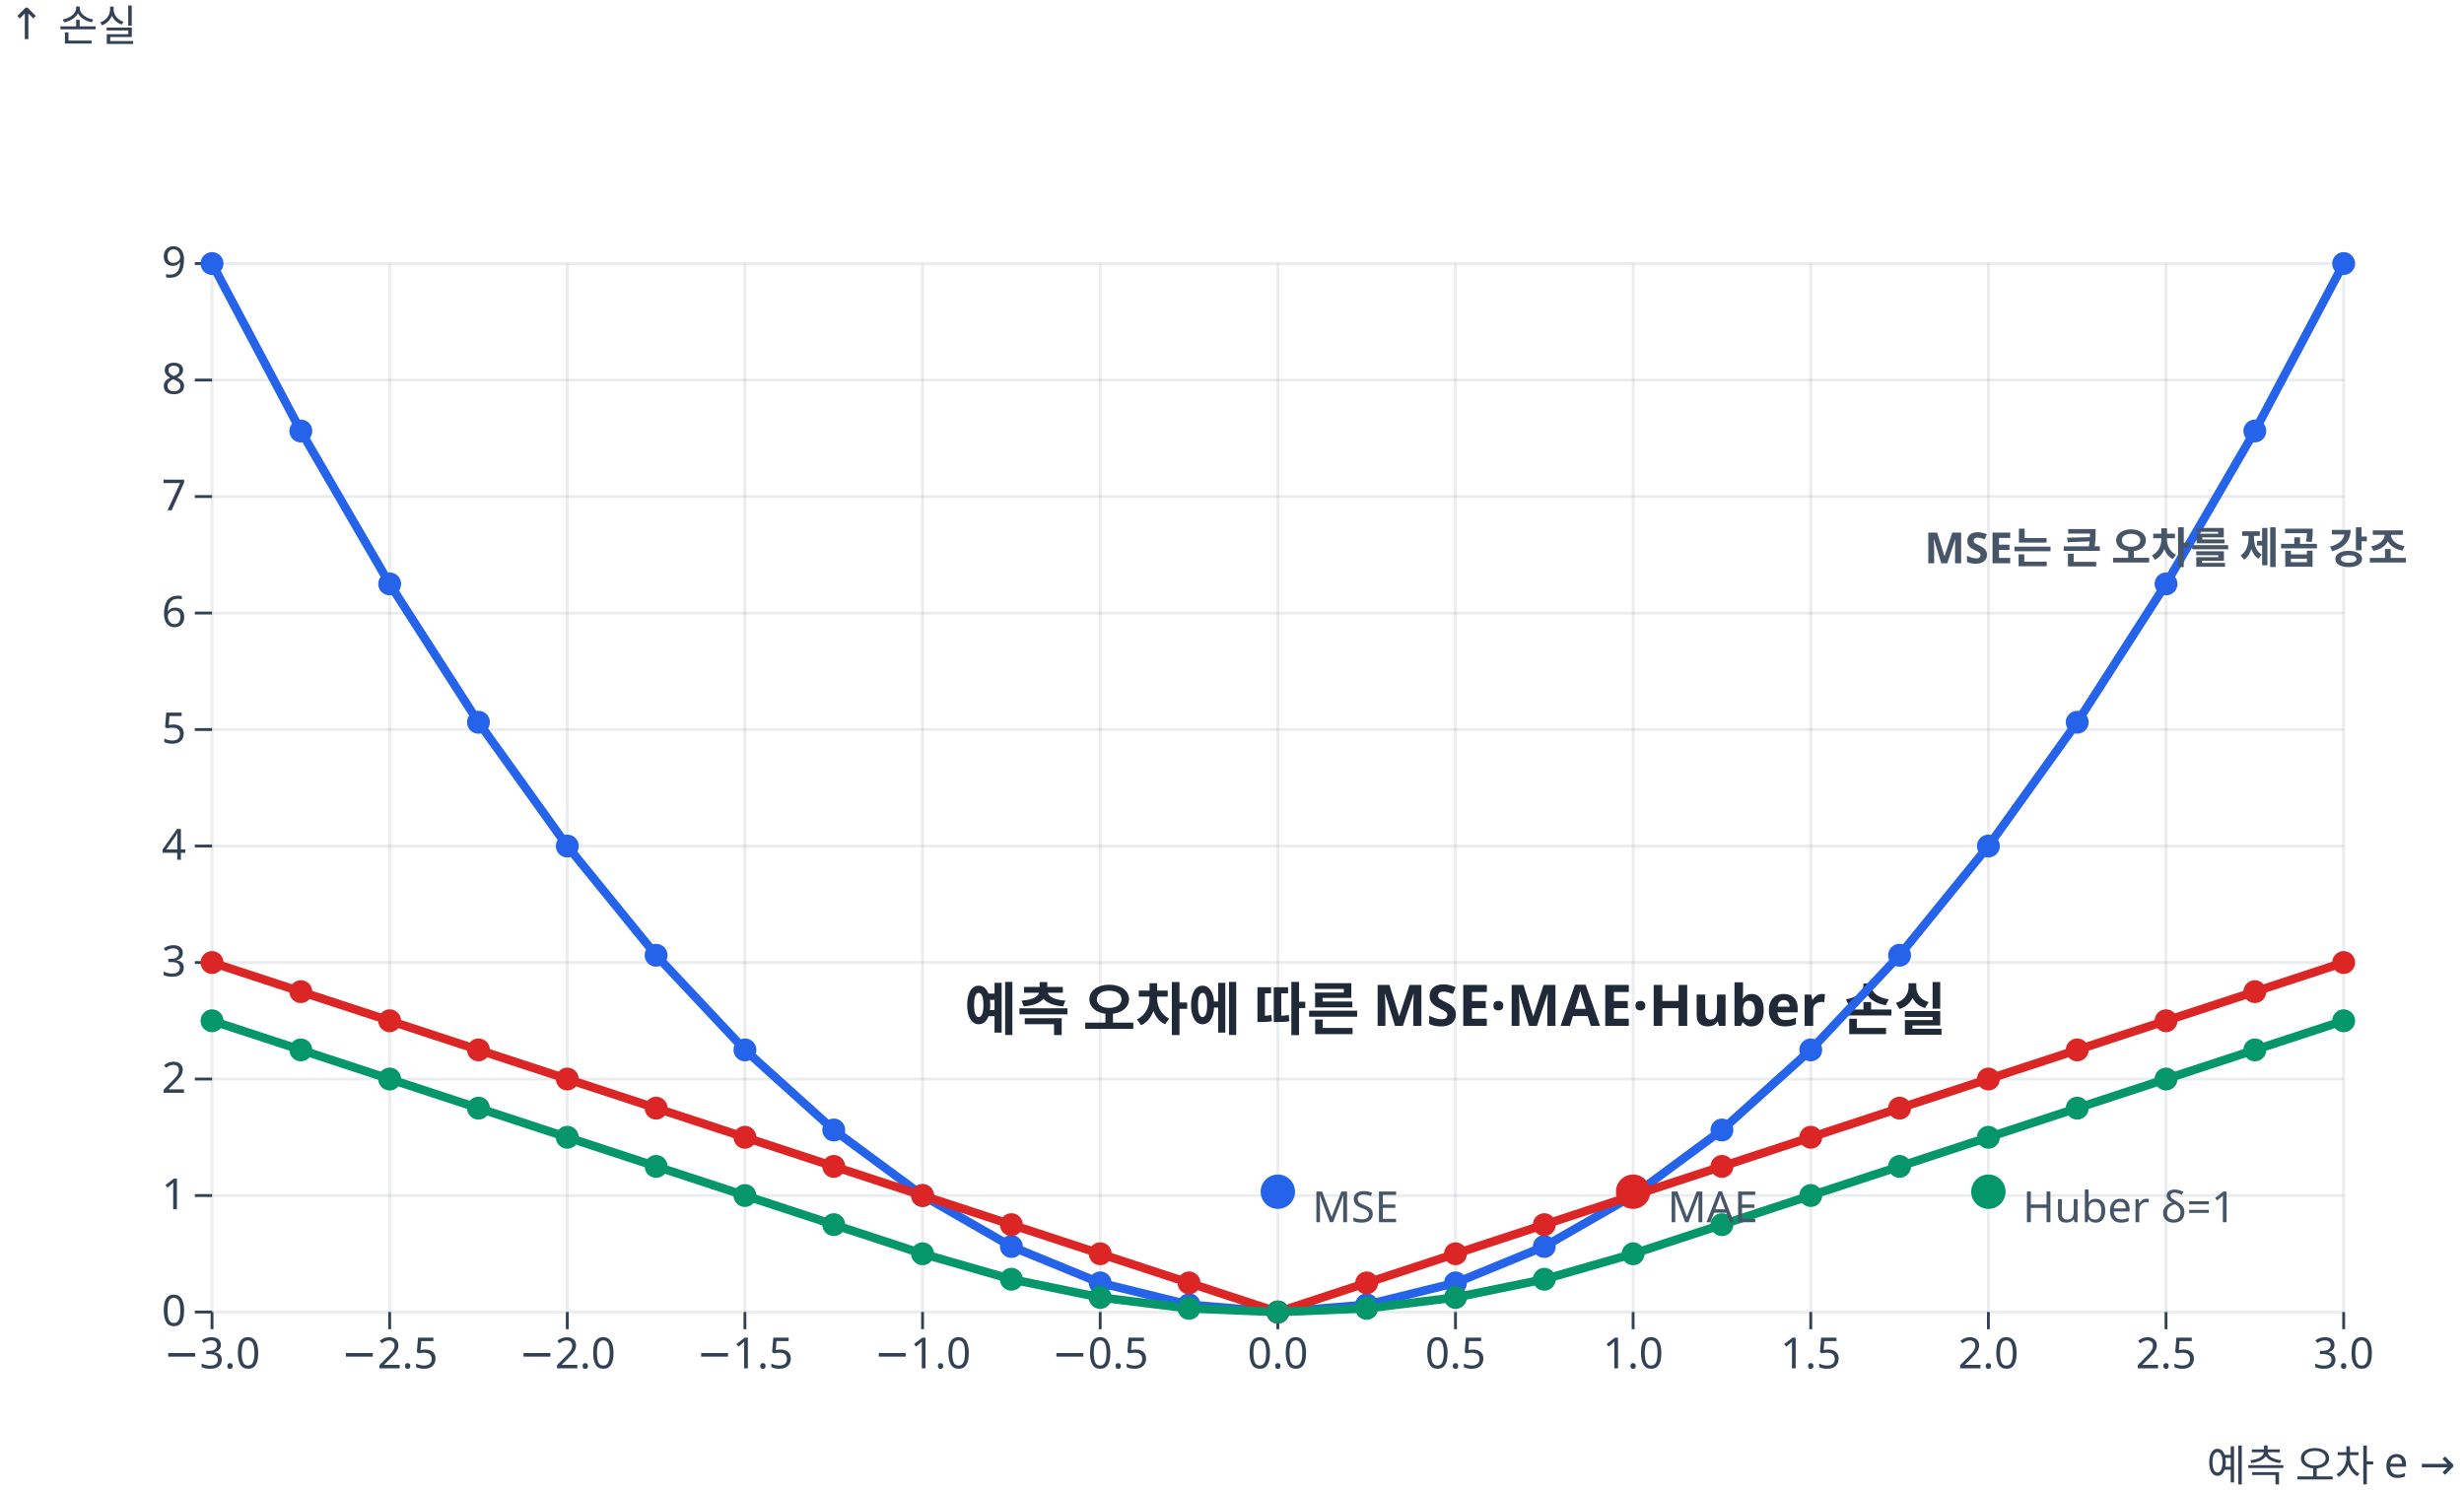
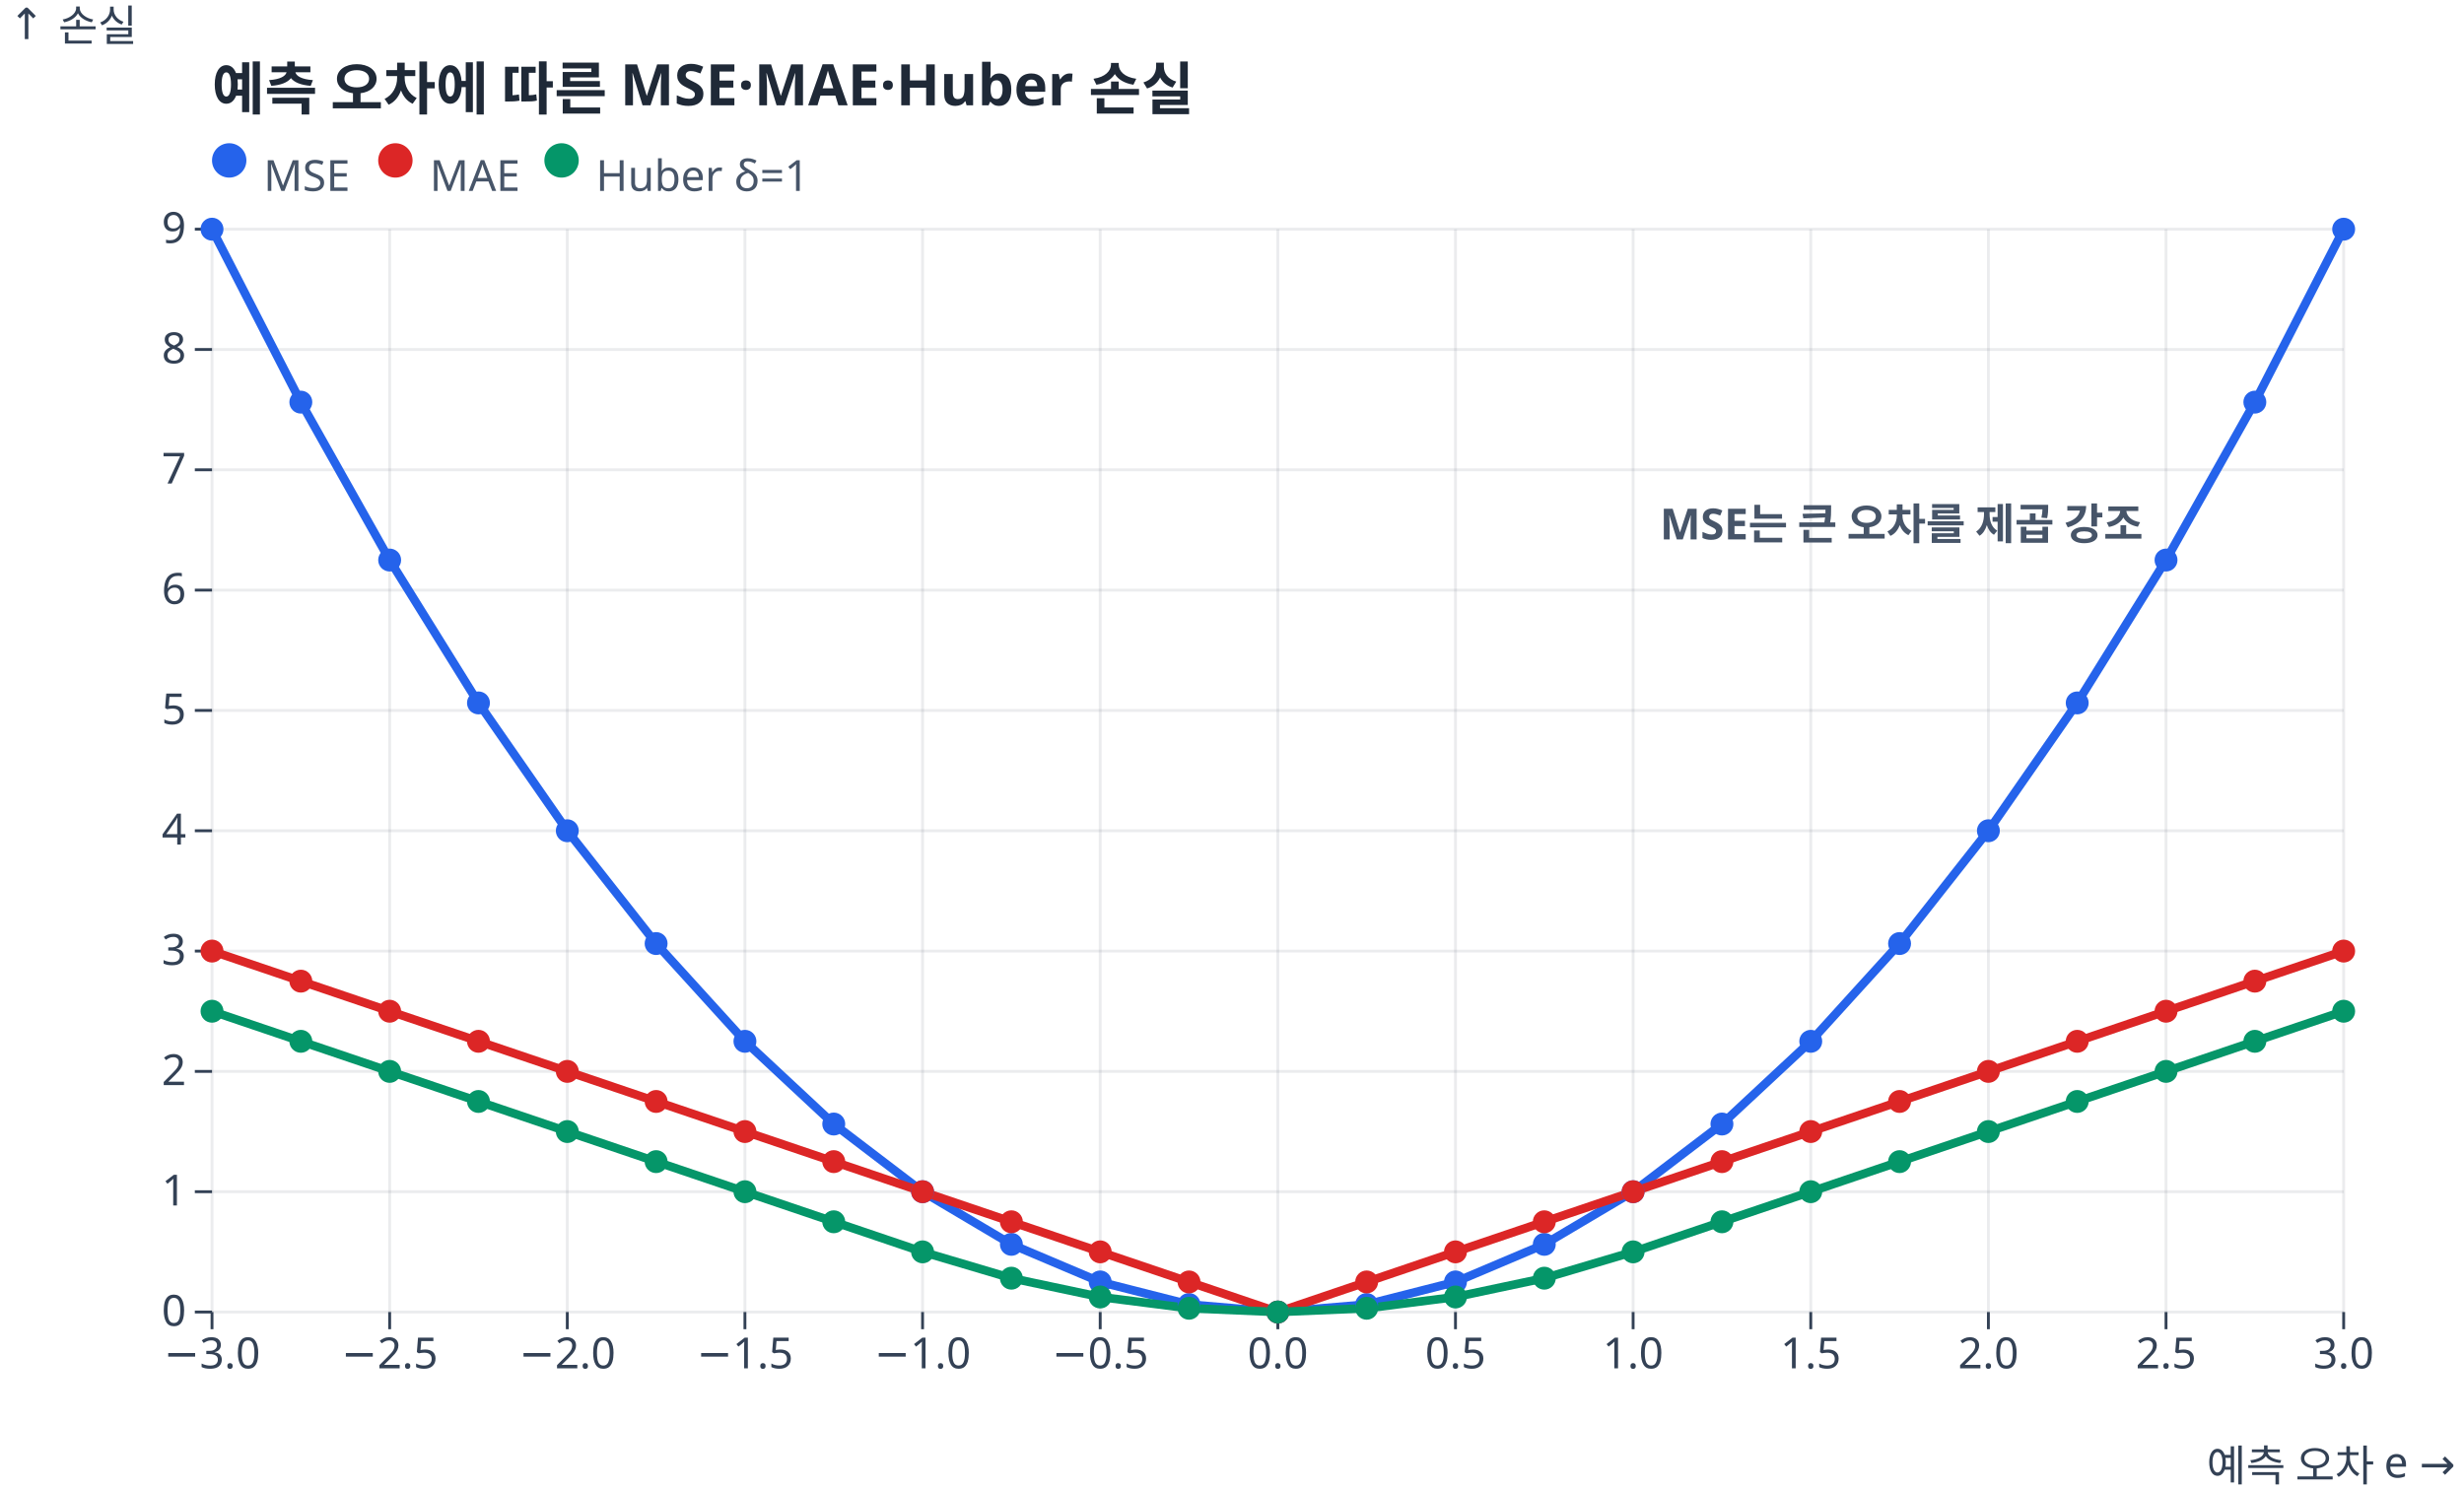
<svg xmlns="http://www.w3.org/2000/svg" class="plot-d6a7b5" fill="currentColor" font-family="system-ui, sans-serif" font-size="10" text-anchor="middle" width="860" height="520" viewBox="0 0 860 520" style="background: rgb(248, 250, 252); color: rgb(51, 65, 85); font-family: system-ui, sans-serif; font-size: 15px;" role="img" aria-label="예측 오차에 따른 MSE·MAE·Huber 손실: MSE, MAE, Huber δ=1 계열 차트">
  <style>:where(.plot-d6a7b5) {
  --plot-background: white;
  display: block;
  height: auto;
  height: intrinsic;
  max-width: 100%;
}
:where(.plot-d6a7b5 text),
:where(.plot-d6a7b5 tspan) {
  white-space: pre;
}</style>
  <g aria-label="y-grid" aria-hidden="true" stroke="currentColor" stroke-opacity="0.1">
    <line x1="74" x2="818" y1="458" y2="458" />
-     <line x1="74" x2="818" y1="417.333" y2="417.333" />
-     <line x1="74" x2="818" y1="376.667" y2="376.667" />
-     <line x1="74" x2="818" y1="336" y2="336" />
-     <line x1="74" x2="818" y1="295.333" y2="295.333" />
-     <line x1="74" x2="818" y1="254.667" y2="254.667" />
-     <line x1="74" x2="818" y1="214" y2="214" />
-     <line x1="74" x2="818" y1="173.333" y2="173.333" />
-     <line x1="74" x2="818" y1="132.667" y2="132.667" />
-     <line x1="74" x2="818" y1="92" y2="92" />
+     <line x1="74" x2="818" y1="416" y2="416" />
+     <line x1="74" x2="818" y1="374" y2="374" />
+     <line x1="74" x2="818" y1="332" y2="332" />
+     <line x1="74" x2="818" y1="290" y2="290" />
+     <line x1="74" x2="818" y1="248" y2="248" />
+     <line x1="74" x2="818" y1="206" y2="206" />
+     <line x1="74" x2="818" y1="164" y2="164" />
+     <line x1="74" x2="818" y1="122" y2="122" />
+     <line x1="74" x2="818" y1="80" y2="80" />
  </g>
  <g aria-label="y-axis tick" aria-hidden="true" fill="none" stroke="currentColor">
    <path transform="translate(74,458)" d="M0,0L-6,0" />
-     <path transform="translate(74,417.3333)" d="M0,0L-6,0" />
-     <path transform="translate(74,376.6667)" d="M0,0L-6,0" />
-     <path transform="translate(74,336)" d="M0,0L-6,0" />
-     <path transform="translate(74,295.3333)" d="M0,0L-6,0" />
-     <path transform="translate(74,254.6667)" d="M0,0L-6,0" />
-     <path transform="translate(74,214)" d="M0,0L-6,0" />
-     <path transform="translate(74,173.3333)" d="M0,0L-6,0" />
-     <path transform="translate(74,132.6667)" d="M0,0L-6,0" />
-     <path transform="translate(74,92)" d="M0,0L-6,0" />
+     <path transform="translate(74,416)" d="M0,0L-6,0" />
+     <path transform="translate(74,374)" d="M0,0L-6,0" />
+     <path transform="translate(74,332)" d="M0,0L-6,0" />
+     <path transform="translate(74,290)" d="M0,0L-6,0" />
+     <path transform="translate(74,248)" d="M0,0L-6,0" />
+     <path transform="translate(74,206)" d="M0,0L-6,0" />
+     <path transform="translate(74,164)" d="M0,0L-6,0" />
+     <path transform="translate(74,122)" d="M0,0L-6,0" />
+     <path transform="translate(74,80)" d="M0,0L-6,0" />
  </g>
  <g aria-label="y-axis tick label" text-anchor="end" font-variant="tabular-nums" transform="translate(-9,0)">
    <text y="0.32em" transform="translate(74,458)">0</text>
-     <text y="0.32em" transform="translate(74,417.3333)">1</text>
-     <text y="0.32em" transform="translate(74,376.6667)">2</text>
-     <text y="0.32em" transform="translate(74,336)">3</text>
-     <text y="0.32em" transform="translate(74,295.3333)">4</text>
-     <text y="0.32em" transform="translate(74,254.6667)">5</text>
-     <text y="0.32em" transform="translate(74,214)">6</text>
-     <text y="0.32em" transform="translate(74,173.3333)">7</text>
-     <text y="0.32em" transform="translate(74,132.6667)">8</text>
-     <text y="0.32em" transform="translate(74,92)">9</text>
-   </g>
-   <g aria-label="y-axis label" text-anchor="start" transform="translate(-71,-89)">
-     <text y="0.71em" transform="translate(74,92)">↑ 손실</text>
+     <text y="0.32em" transform="translate(74,416)">1</text>
+     <text y="0.32em" transform="translate(74,374)">2</text>
+     <text y="0.32em" transform="translate(74,332)">3</text>
+     <text y="0.32em" transform="translate(74,290)">4</text>
+     <text y="0.32em" transform="translate(74,248)">5</text>
+     <text y="0.32em" transform="translate(74,206)">6</text>
+     <text y="0.32em" transform="translate(74,164)">7</text>
+     <text y="0.32em" transform="translate(74,122)">8</text>
+     <text y="0.32em" transform="translate(74,80)">9</text>
+   </g>
+   <g aria-label="y-axis label" text-anchor="start" transform="translate(-71,-77)">
+     <text y="0.71em" transform="translate(74,80)">↑ 손실</text>
  </g>
  <g aria-label="x-grid" aria-hidden="true" stroke="currentColor" stroke-opacity="0.1">
-     <line x1="74" x2="74" y1="92" y2="458" />
-     <line x1="136" x2="136" y1="92" y2="458" />
-     <line x1="198" x2="198" y1="92" y2="458" />
-     <line x1="260" x2="260" y1="92" y2="458" />
-     <line x1="322" x2="322" y1="92" y2="458" />
-     <line x1="384" x2="384" y1="92" y2="458" />
-     <line x1="446" x2="446" y1="92" y2="458" />
-     <line x1="508" x2="508" y1="92" y2="458" />
-     <line x1="570" x2="570" y1="92" y2="458" />
-     <line x1="632" x2="632" y1="92" y2="458" />
-     <line x1="694" x2="694" y1="92" y2="458" />
-     <line x1="756" x2="756" y1="92" y2="458" />
-     <line x1="818" x2="818" y1="92" y2="458" />
+     <line x1="74" x2="74" y1="80" y2="458" />
+     <line x1="136" x2="136" y1="80" y2="458" />
+     <line x1="198" x2="198" y1="80" y2="458" />
+     <line x1="260" x2="260" y1="80" y2="458" />
+     <line x1="322" x2="322" y1="80" y2="458" />
+     <line x1="384" x2="384" y1="80" y2="458" />
+     <line x1="446" x2="446" y1="80" y2="458" />
+     <line x1="508" x2="508" y1="80" y2="458" />
+     <line x1="570" x2="570" y1="80" y2="458" />
+     <line x1="632" x2="632" y1="80" y2="458" />
+     <line x1="694" x2="694" y1="80" y2="458" />
+     <line x1="756" x2="756" y1="80" y2="458" />
+     <line x1="818" x2="818" y1="80" y2="458" />
  </g>
  <g aria-label="x-axis tick" aria-hidden="true" fill="none" stroke="currentColor">
    <path transform="translate(74,458)" d="M0,0L0,6" />
    <path transform="translate(136,458)" d="M0,0L0,6" />
    <path transform="translate(198,458)" d="M0,0L0,6" />
    <path transform="translate(260,458)" d="M0,0L0,6" />
    <path transform="translate(322,458)" d="M0,0L0,6" />
    <path transform="translate(384,458)" d="M0,0L0,6" />
    <path transform="translate(446,458)" d="M0,0L0,6" />
    <path transform="translate(508,458)" d="M0,0L0,6" />
    <path transform="translate(570,458)" d="M0,0L0,6" />
    <path transform="translate(632,458)" d="M0,0L0,6" />
    <path transform="translate(694,458)" d="M0,0L0,6" />
    <path transform="translate(756,458)" d="M0,0L0,6" />
    <path transform="translate(818,458)" d="M0,0L0,6" />
  </g>
  <g aria-label="x-axis tick label" font-variant="tabular-nums" transform="translate(0,9)">
    <text y="0.71em" transform="translate(74,458)">−3.0</text>
    <text y="0.71em" transform="translate(136,458)">−2.5</text>
    <text y="0.71em" transform="translate(198,458)">−2.0</text>
    <text y="0.71em" transform="translate(260,458)">−1.5</text>
    <text y="0.71em" transform="translate(322,458)">−1.0</text>
    <text y="0.71em" transform="translate(384,458)">−0.5</text>
    <text y="0.71em" transform="translate(446,458)">0.0</text>
    <text y="0.71em" transform="translate(508,458)">0.5</text>
    <text y="0.71em" transform="translate(570,458)">1.0</text>
    <text y="0.71em" transform="translate(632,458)">1.5</text>
    <text y="0.71em" transform="translate(694,458)">2.0</text>
    <text y="0.71em" transform="translate(756,458)">2.5</text>
    <text y="0.71em" transform="translate(818,458)">3.0</text>
  </g>
  <g aria-label="x-axis label" text-anchor="end" transform="translate(39,59)">
    <text transform="translate(818,458)">예측 오차 e →</text>
  </g>
-   <g aria-label="text" fill="#1f2937" font-size="20" font-weight="700" transform="translate(0,-72)">
-     <text y="0.71em" transform="translate(508,417.3333)">예측 오차에 따른 MSE·MAE·Huber 손실</text>
+   <g aria-label="text" fill="#1f2937" text-anchor="start" font-size="20" font-weight="700" transform="translate(0,-56)">
+     <text y="0.71em" transform="translate(74,80)">예측 오차에 따른 MSE·MAE·Huber 손실</text>
+   </g>
+   <g aria-label="dot" fill="#2563eb" transform="translate(6,-24)">
+     <circle cx="74" cy="80" r="6" />
+   </g>
+   <g aria-label="text" fill="#475569" text-anchor="start" transform="translate(18,-24)">
+     <text y="0.71em" transform="translate(74,80)">MSE</text>
+   </g>
+   <g aria-label="dot" fill="#dc2626" transform="translate(64,-24)">
+     <circle cx="74" cy="80" r="6" />
+   </g>
+   <g aria-label="text" fill="#475569" text-anchor="start" transform="translate(76,-24)">
+     <text y="0.71em" transform="translate(74,80)">MAE</text>
+   </g>
+   <g aria-label="dot" fill="#059669" transform="translate(122,-24)">
+     <circle cx="74" cy="80" r="6" />
+   </g>
+   <g aria-label="text" fill="#475569" text-anchor="start" transform="translate(134,-24)">
+     <text y="0.71em" transform="translate(74,80)">Huber δ=1</text>
  </g>
  <g aria-label="line" fill="none" stroke-width="3" stroke-linejoin="round" stroke-linecap="round">
-     <path stroke="#2563eb" d="M74,92L105,150.458L136,203.833L167,252.125L198,295.333L229,333.458L260,366.5L291,394.458L322,417.333L353,435.125L384,447.833L415,455.458L446,458L477,455.458L508,447.833L539,435.125L570,417.333L601,394.458L632,366.5L663,333.458L694,295.333L725,252.125L756,203.833L787,150.458L818,92" />
-     <path stroke="#dc2626" d="M74,336L105,346.167L136,356.333L167,366.5L198,376.667L229,386.833L260,397L291,407.167L322,417.333L353,427.5L384,437.667L415,447.833L446,458L477,447.833L508,437.667L539,427.5L570,417.333L601,407.167L632,397L663,386.833L694,376.667L725,366.5L756,356.333L787,346.167L818,336" />
-     <path stroke="#059669" d="M74,356.333L105,366.5L136,376.667L167,386.833L198,397L229,407.167L260,417.333L291,427.5L322,437.667L353,446.563L384,452.917L415,456.729L446,458L477,456.729L508,452.917L539,446.563L570,437.667L601,427.5L632,417.333L663,407.167L694,397L725,386.833L756,376.667L787,366.5L818,356.333" />
+     <path stroke="#2563eb" d="M74,80L105,140.375L136,195.5L167,245.375L198,290L229,329.375L260,363.5L291,392.375L322,416L353,434.375L384,447.5L415,455.375L446,458L477,455.375L508,447.5L539,434.375L570,416L601,392.375L632,363.5L663,329.375L694,290L725,245.375L756,195.5L787,140.375L818,80" />
+     <path stroke="#dc2626" d="M74,332L105,342.5L136,353L167,363.5L198,374L229,384.5L260,395L291,405.5L322,416L353,426.5L384,437L415,447.5L446,458L477,447.5L508,437L539,426.5L570,416L601,405.5L632,395L663,384.5L694,374L725,363.5L756,353L787,342.5L818,332" />
+     <path stroke="#059669" d="M74,353L105,363.5L136,374L167,384.5L198,395L229,405.5L260,416L291,426.5L322,437L353,446.188L384,452.75L415,456.688L446,458L477,456.688L508,452.75L539,446.188L570,437L601,426.5L632,416L663,405.5L694,395L725,384.5L756,374L787,363.5L818,353" />
  </g>
  <g aria-label="dot">
-     <circle cx="74" cy="92" r="4" fill="#2563eb" />
-     <circle cx="74" cy="336" r="4" fill="#dc2626" />
-     <circle cx="74" cy="356.333" r="4" fill="#059669" />
-     <circle cx="105" cy="150.458" r="4" fill="#2563eb" />
-     <circle cx="105" cy="346.167" r="4" fill="#dc2626" />
-     <circle cx="105" cy="366.5" r="4" fill="#059669" />
-     <circle cx="136" cy="203.833" r="4" fill="#2563eb" />
-     <circle cx="136" cy="356.333" r="4" fill="#dc2626" />
-     <circle cx="136" cy="376.667" r="4" fill="#059669" />
-     <circle cx="167" cy="252.125" r="4" fill="#2563eb" />
-     <circle cx="167" cy="366.5" r="4" fill="#dc2626" />
-     <circle cx="167" cy="386.833" r="4" fill="#059669" />
-     <circle cx="198" cy="295.333" r="4" fill="#2563eb" />
-     <circle cx="198" cy="376.667" r="4" fill="#dc2626" />
-     <circle cx="198" cy="397" r="4" fill="#059669" />
-     <circle cx="229" cy="333.458" r="4" fill="#2563eb" />
-     <circle cx="229" cy="386.833" r="4" fill="#dc2626" />
-     <circle cx="229" cy="407.167" r="4" fill="#059669" />
-     <circle cx="260" cy="366.5" r="4" fill="#2563eb" />
-     <circle cx="260" cy="397" r="4" fill="#dc2626" />
-     <circle cx="260" cy="417.333" r="4" fill="#059669" />
-     <circle cx="291" cy="394.458" r="4" fill="#2563eb" />
-     <circle cx="291" cy="407.167" r="4" fill="#dc2626" />
-     <circle cx="291" cy="427.5" r="4" fill="#059669" />
-     <circle cx="322" cy="417.333" r="4" fill="#2563eb" />
-     <circle cx="322" cy="417.333" r="4" fill="#dc2626" />
-     <circle cx="322" cy="437.667" r="4" fill="#059669" />
-     <circle cx="353" cy="435.125" r="4" fill="#2563eb" />
-     <circle cx="353" cy="427.5" r="4" fill="#dc2626" />
-     <circle cx="353" cy="446.562" r="4" fill="#059669" />
-     <circle cx="384" cy="447.833" r="4" fill="#2563eb" />
-     <circle cx="384" cy="437.667" r="4" fill="#dc2626" />
-     <circle cx="384" cy="452.917" r="4" fill="#059669" />
-     <circle cx="415" cy="455.458" r="4" fill="#2563eb" />
-     <circle cx="415" cy="447.833" r="4" fill="#dc2626" />
-     <circle cx="415" cy="456.729" r="4" fill="#059669" />
+     <circle cx="74" cy="80" r="4" fill="#2563eb" />
+     <circle cx="74" cy="332" r="4" fill="#dc2626" />
+     <circle cx="74" cy="353" r="4" fill="#059669" />
+     <circle cx="105" cy="140.375" r="4" fill="#2563eb" />
+     <circle cx="105" cy="342.5" r="4" fill="#dc2626" />
+     <circle cx="105" cy="363.5" r="4" fill="#059669" />
+     <circle cx="136" cy="195.5" r="4" fill="#2563eb" />
+     <circle cx="136" cy="353" r="4" fill="#dc2626" />
+     <circle cx="136" cy="374" r="4" fill="#059669" />
+     <circle cx="167" cy="245.375" r="4" fill="#2563eb" />
+     <circle cx="167" cy="363.5" r="4" fill="#dc2626" />
+     <circle cx="167" cy="384.5" r="4" fill="#059669" />
+     <circle cx="198" cy="290" r="4" fill="#2563eb" />
+     <circle cx="198" cy="374" r="4" fill="#dc2626" />
+     <circle cx="198" cy="395" r="4" fill="#059669" />
+     <circle cx="229" cy="329.375" r="4" fill="#2563eb" />
+     <circle cx="229" cy="384.5" r="4" fill="#dc2626" />
+     <circle cx="229" cy="405.5" r="4" fill="#059669" />
+     <circle cx="260" cy="363.5" r="4" fill="#2563eb" />
+     <circle cx="260" cy="395" r="4" fill="#dc2626" />
+     <circle cx="260" cy="416" r="4" fill="#059669" />
+     <circle cx="291" cy="392.375" r="4" fill="#2563eb" />
+     <circle cx="291" cy="405.5" r="4" fill="#dc2626" />
+     <circle cx="291" cy="426.5" r="4" fill="#059669" />
+     <circle cx="322" cy="416" r="4" fill="#2563eb" />
+     <circle cx="322" cy="416" r="4" fill="#dc2626" />
+     <circle cx="322" cy="437" r="4" fill="#059669" />
+     <circle cx="353" cy="434.375" r="4" fill="#2563eb" />
+     <circle cx="353" cy="426.5" r="4" fill="#dc2626" />
+     <circle cx="353" cy="446.188" r="4" fill="#059669" />
+     <circle cx="384" cy="447.5" r="4" fill="#2563eb" />
+     <circle cx="384" cy="437" r="4" fill="#dc2626" />
+     <circle cx="384" cy="452.75" r="4" fill="#059669" />
+     <circle cx="415" cy="455.375" r="4" fill="#2563eb" />
+     <circle cx="415" cy="447.5" r="4" fill="#dc2626" />
+     <circle cx="415" cy="456.688" r="4" fill="#059669" />
    <circle cx="446" cy="458" r="4" fill="#2563eb" />
    <circle cx="446" cy="458" r="4" fill="#dc2626" />
    <circle cx="446" cy="458" r="4" fill="#059669" />
-     <circle cx="477" cy="455.458" r="4" fill="#2563eb" />
-     <circle cx="477" cy="447.833" r="4" fill="#dc2626" />
-     <circle cx="477" cy="456.729" r="4" fill="#059669" />
-     <circle cx="508" cy="447.833" r="4" fill="#2563eb" />
-     <circle cx="508" cy="437.667" r="4" fill="#dc2626" />
-     <circle cx="508" cy="452.917" r="4" fill="#059669" />
-     <circle cx="539" cy="435.125" r="4" fill="#2563eb" />
-     <circle cx="539" cy="427.5" r="4" fill="#dc2626" />
-     <circle cx="539" cy="446.562" r="4" fill="#059669" />
-     <circle cx="570" cy="417.333" r="4" fill="#2563eb" />
-     <circle cx="570" cy="417.333" r="4" fill="#dc2626" />
-     <circle cx="570" cy="437.667" r="4" fill="#059669" />
-     <circle cx="601" cy="394.458" r="4" fill="#2563eb" />
-     <circle cx="601" cy="407.167" r="4" fill="#dc2626" />
-     <circle cx="601" cy="427.5" r="4" fill="#059669" />
-     <circle cx="632" cy="366.5" r="4" fill="#2563eb" />
-     <circle cx="632" cy="397" r="4" fill="#dc2626" />
-     <circle cx="632" cy="417.333" r="4" fill="#059669" />
-     <circle cx="663" cy="333.458" r="4" fill="#2563eb" />
-     <circle cx="663" cy="386.833" r="4" fill="#dc2626" />
-     <circle cx="663" cy="407.167" r="4" fill="#059669" />
-     <circle cx="694" cy="295.333" r="4" fill="#2563eb" />
-     <circle cx="694" cy="376.667" r="4" fill="#dc2626" />
-     <circle cx="694" cy="397" r="4" fill="#059669" />
-     <circle cx="725" cy="252.125" r="4" fill="#2563eb" />
-     <circle cx="725" cy="366.5" r="4" fill="#dc2626" />
-     <circle cx="725" cy="386.833" r="4" fill="#059669" />
-     <circle cx="756" cy="203.833" r="4" fill="#2563eb" />
-     <circle cx="756" cy="356.333" r="4" fill="#dc2626" />
-     <circle cx="756" cy="376.667" r="4" fill="#059669" />
-     <circle cx="787" cy="150.458" r="4" fill="#2563eb" />
-     <circle cx="787" cy="346.167" r="4" fill="#dc2626" />
-     <circle cx="787" cy="366.5" r="4" fill="#059669" />
-     <circle cx="818" cy="92" r="4" fill="#2563eb" />
-     <circle cx="818" cy="336" r="4" fill="#dc2626" />
-     <circle cx="818" cy="356.333" r="4" fill="#059669" />
-   </g>
-   <g aria-label="text" fill="#475569" font-weight="600" transform="translate(0,-12)">
-     <text y="0.32em" transform="translate(756,203.8333)">MSE는 큰 오차를 제곱 강조</text>
-   </g>
-   <g aria-label="dot" transform="translate(0,-42)">
-     <circle cx="446" cy="458" r="6" fill="#2563eb" />
-     <circle cx="570" cy="458" r="6" fill="#dc2626" />
-     <circle cx="694" cy="458" r="6" fill="#059669" />
-   </g>
-   <g aria-label="text" fill="#475569" text-anchor="start" transform="translate(12,-42)">
-     <text y="0.71em" transform="translate(446,458)">MSE</text>
-     <text y="0.71em" transform="translate(570,458)">MAE</text>
-     <text y="0.71em" transform="translate(694,458)">Huber δ=1</text>
+     <circle cx="477" cy="455.375" r="4" fill="#2563eb" />
+     <circle cx="477" cy="447.5" r="4" fill="#dc2626" />
+     <circle cx="477" cy="456.688" r="4" fill="#059669" />
+     <circle cx="508" cy="447.5" r="4" fill="#2563eb" />
+     <circle cx="508" cy="437" r="4" fill="#dc2626" />
+     <circle cx="508" cy="452.75" r="4" fill="#059669" />
+     <circle cx="539" cy="434.375" r="4" fill="#2563eb" />
+     <circle cx="539" cy="426.5" r="4" fill="#dc2626" />
+     <circle cx="539" cy="446.188" r="4" fill="#059669" />
+     <circle cx="570" cy="416" r="4" fill="#2563eb" />
+     <circle cx="570" cy="416" r="4" fill="#dc2626" />
+     <circle cx="570" cy="437" r="4" fill="#059669" />
+     <circle cx="601" cy="392.375" r="4" fill="#2563eb" />
+     <circle cx="601" cy="405.5" r="4" fill="#dc2626" />
+     <circle cx="601" cy="426.5" r="4" fill="#059669" />
+     <circle cx="632" cy="363.5" r="4" fill="#2563eb" />
+     <circle cx="632" cy="395" r="4" fill="#dc2626" />
+     <circle cx="632" cy="416" r="4" fill="#059669" />
+     <circle cx="663" cy="329.375" r="4" fill="#2563eb" />
+     <circle cx="663" cy="384.5" r="4" fill="#dc2626" />
+     <circle cx="663" cy="405.5" r="4" fill="#059669" />
+     <circle cx="694" cy="290" r="4" fill="#2563eb" />
+     <circle cx="694" cy="374" r="4" fill="#dc2626" />
+     <circle cx="694" cy="395" r="4" fill="#059669" />
+     <circle cx="725" cy="245.375" r="4" fill="#2563eb" />
+     <circle cx="725" cy="363.5" r="4" fill="#dc2626" />
+     <circle cx="725" cy="384.5" r="4" fill="#059669" />
+     <circle cx="756" cy="195.5" r="4" fill="#2563eb" />
+     <circle cx="756" cy="353" r="4" fill="#dc2626" />
+     <circle cx="756" cy="374" r="4" fill="#059669" />
+     <circle cx="787" cy="140.375" r="4" fill="#2563eb" />
+     <circle cx="787" cy="342.5" r="4" fill="#dc2626" />
+     <circle cx="787" cy="363.5" r="4" fill="#059669" />
+     <circle cx="818" cy="80" r="4" fill="#2563eb" />
+     <circle cx="818" cy="332" r="4" fill="#dc2626" />
+     <circle cx="818" cy="353" r="4" fill="#059669" />
+   </g>
+   <g aria-label="text" fill="#475569" text-anchor="end" font-weight="600" transform="translate(-8,-12)">
+     <text y="0.32em" transform="translate(756,195.5)">MSE는 큰 오차를 제곱 강조</text>
  </g>
</svg>
